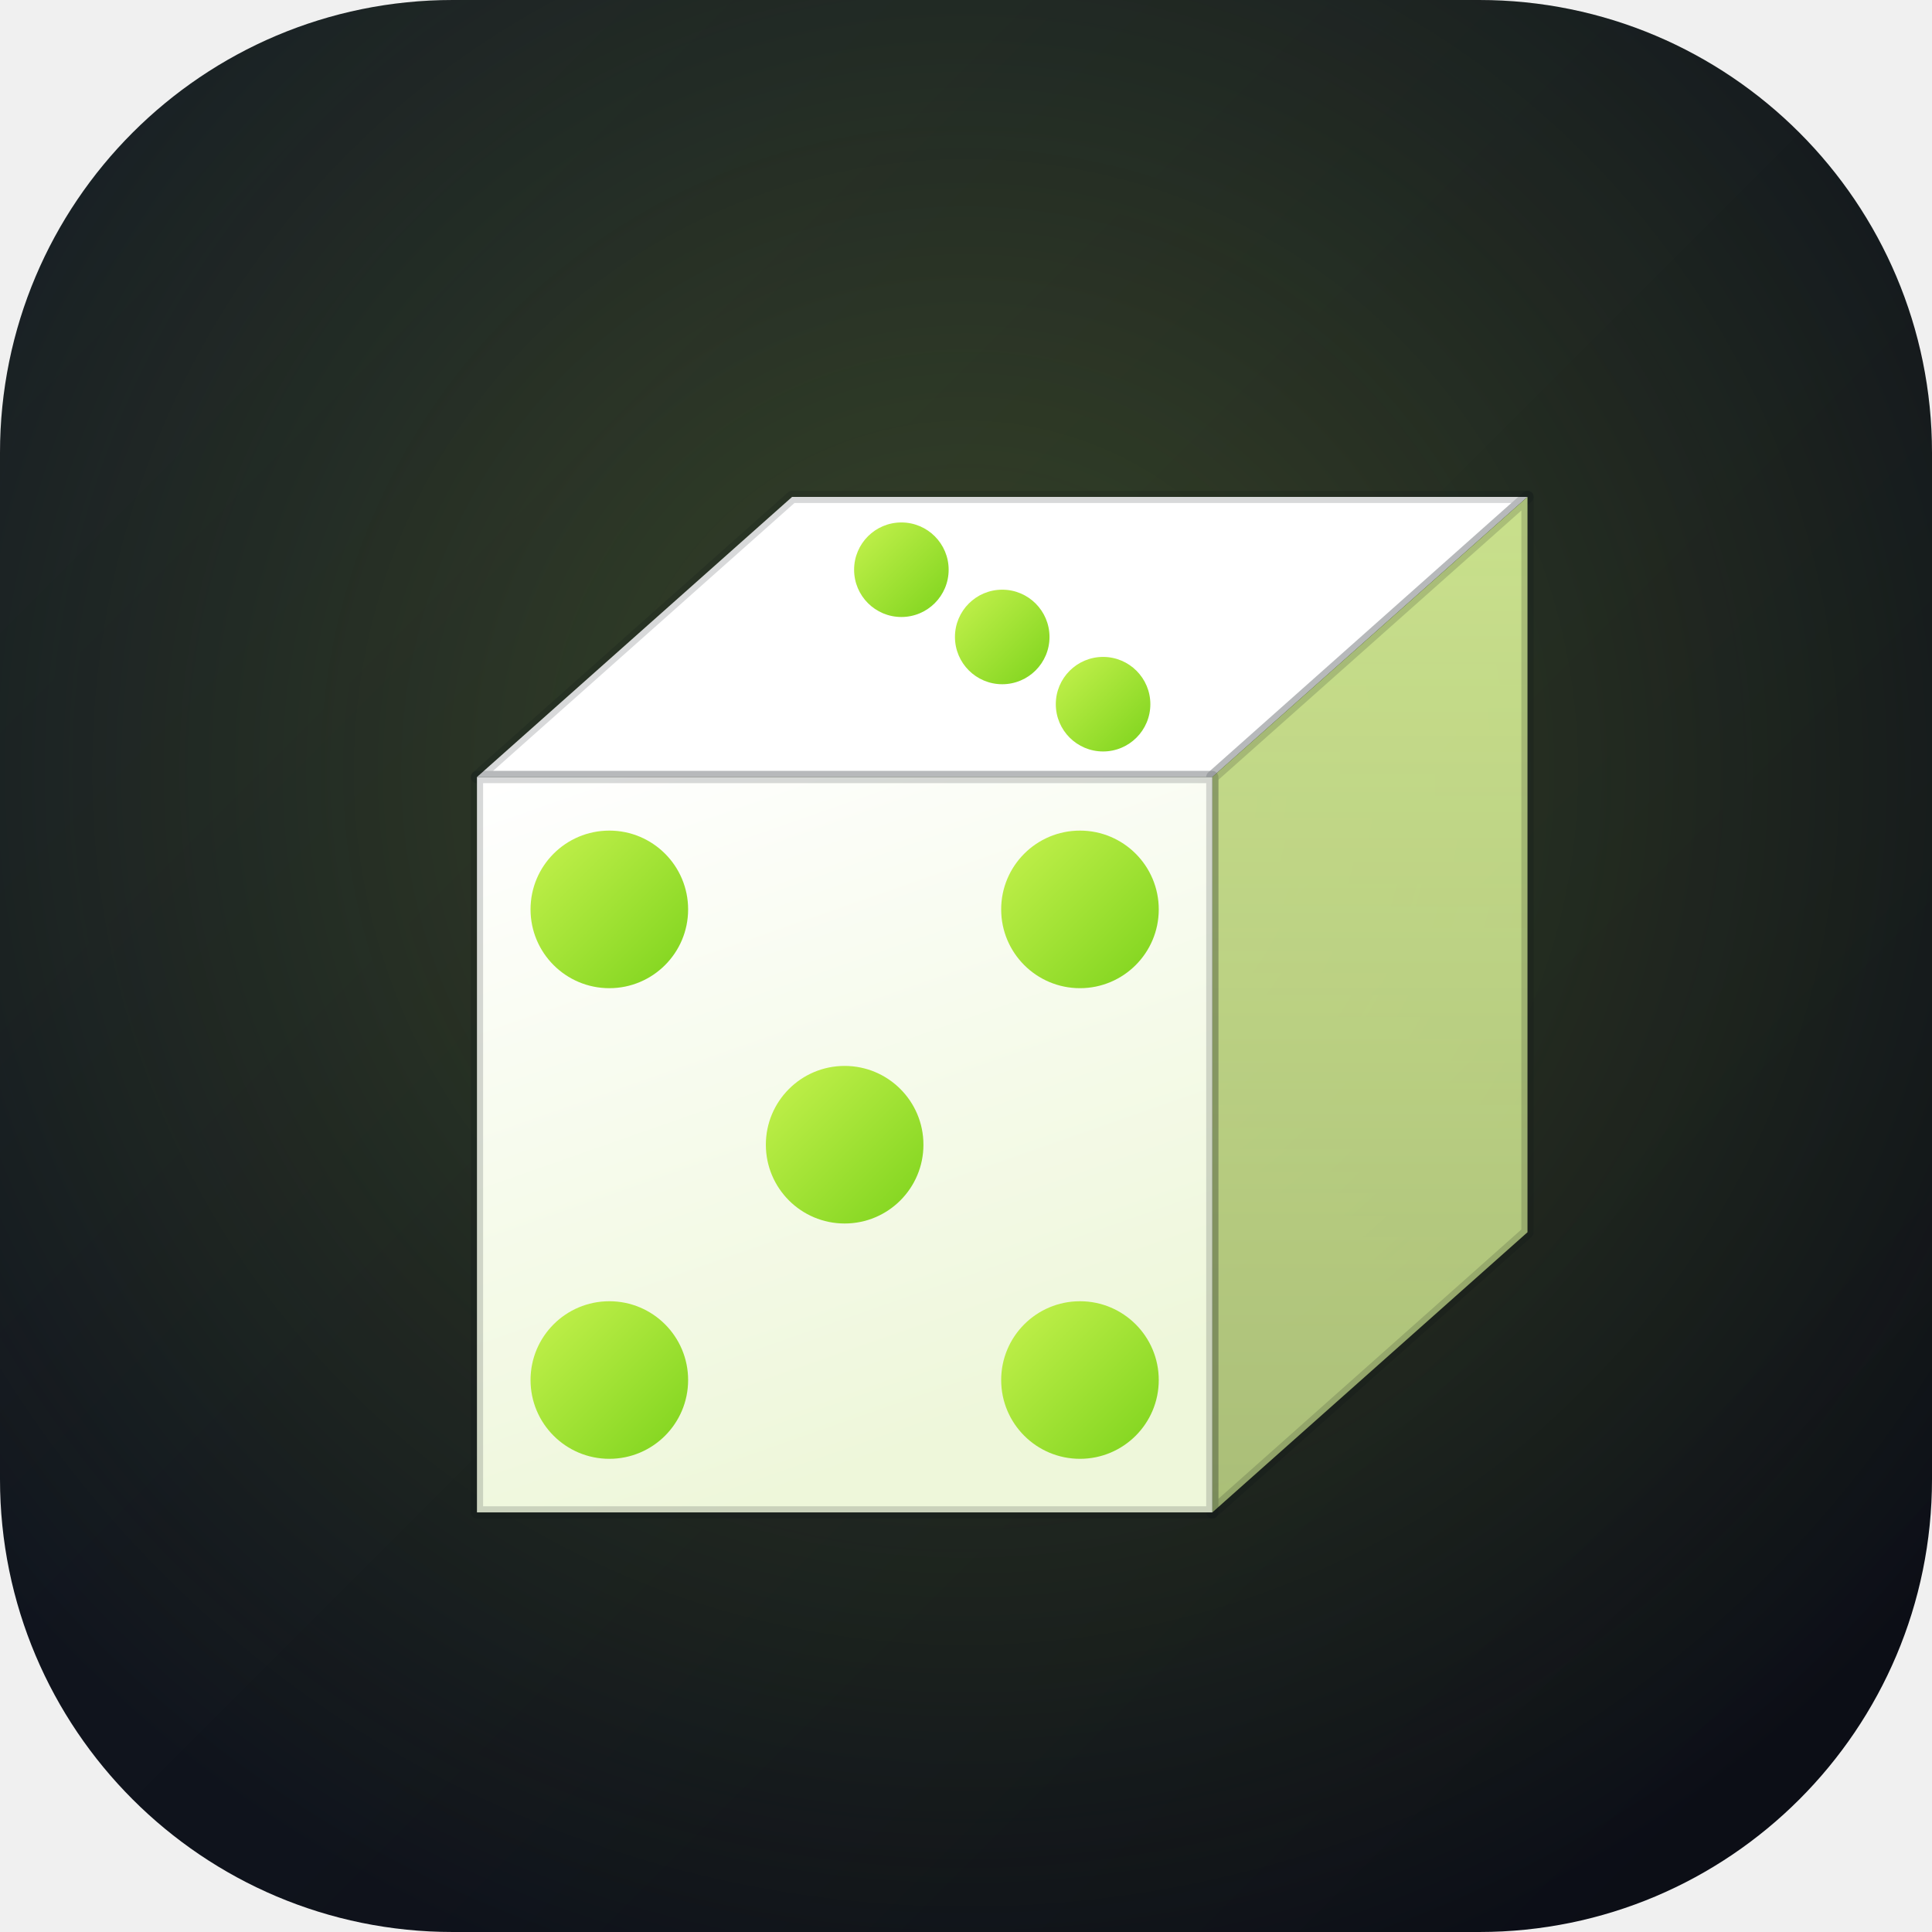
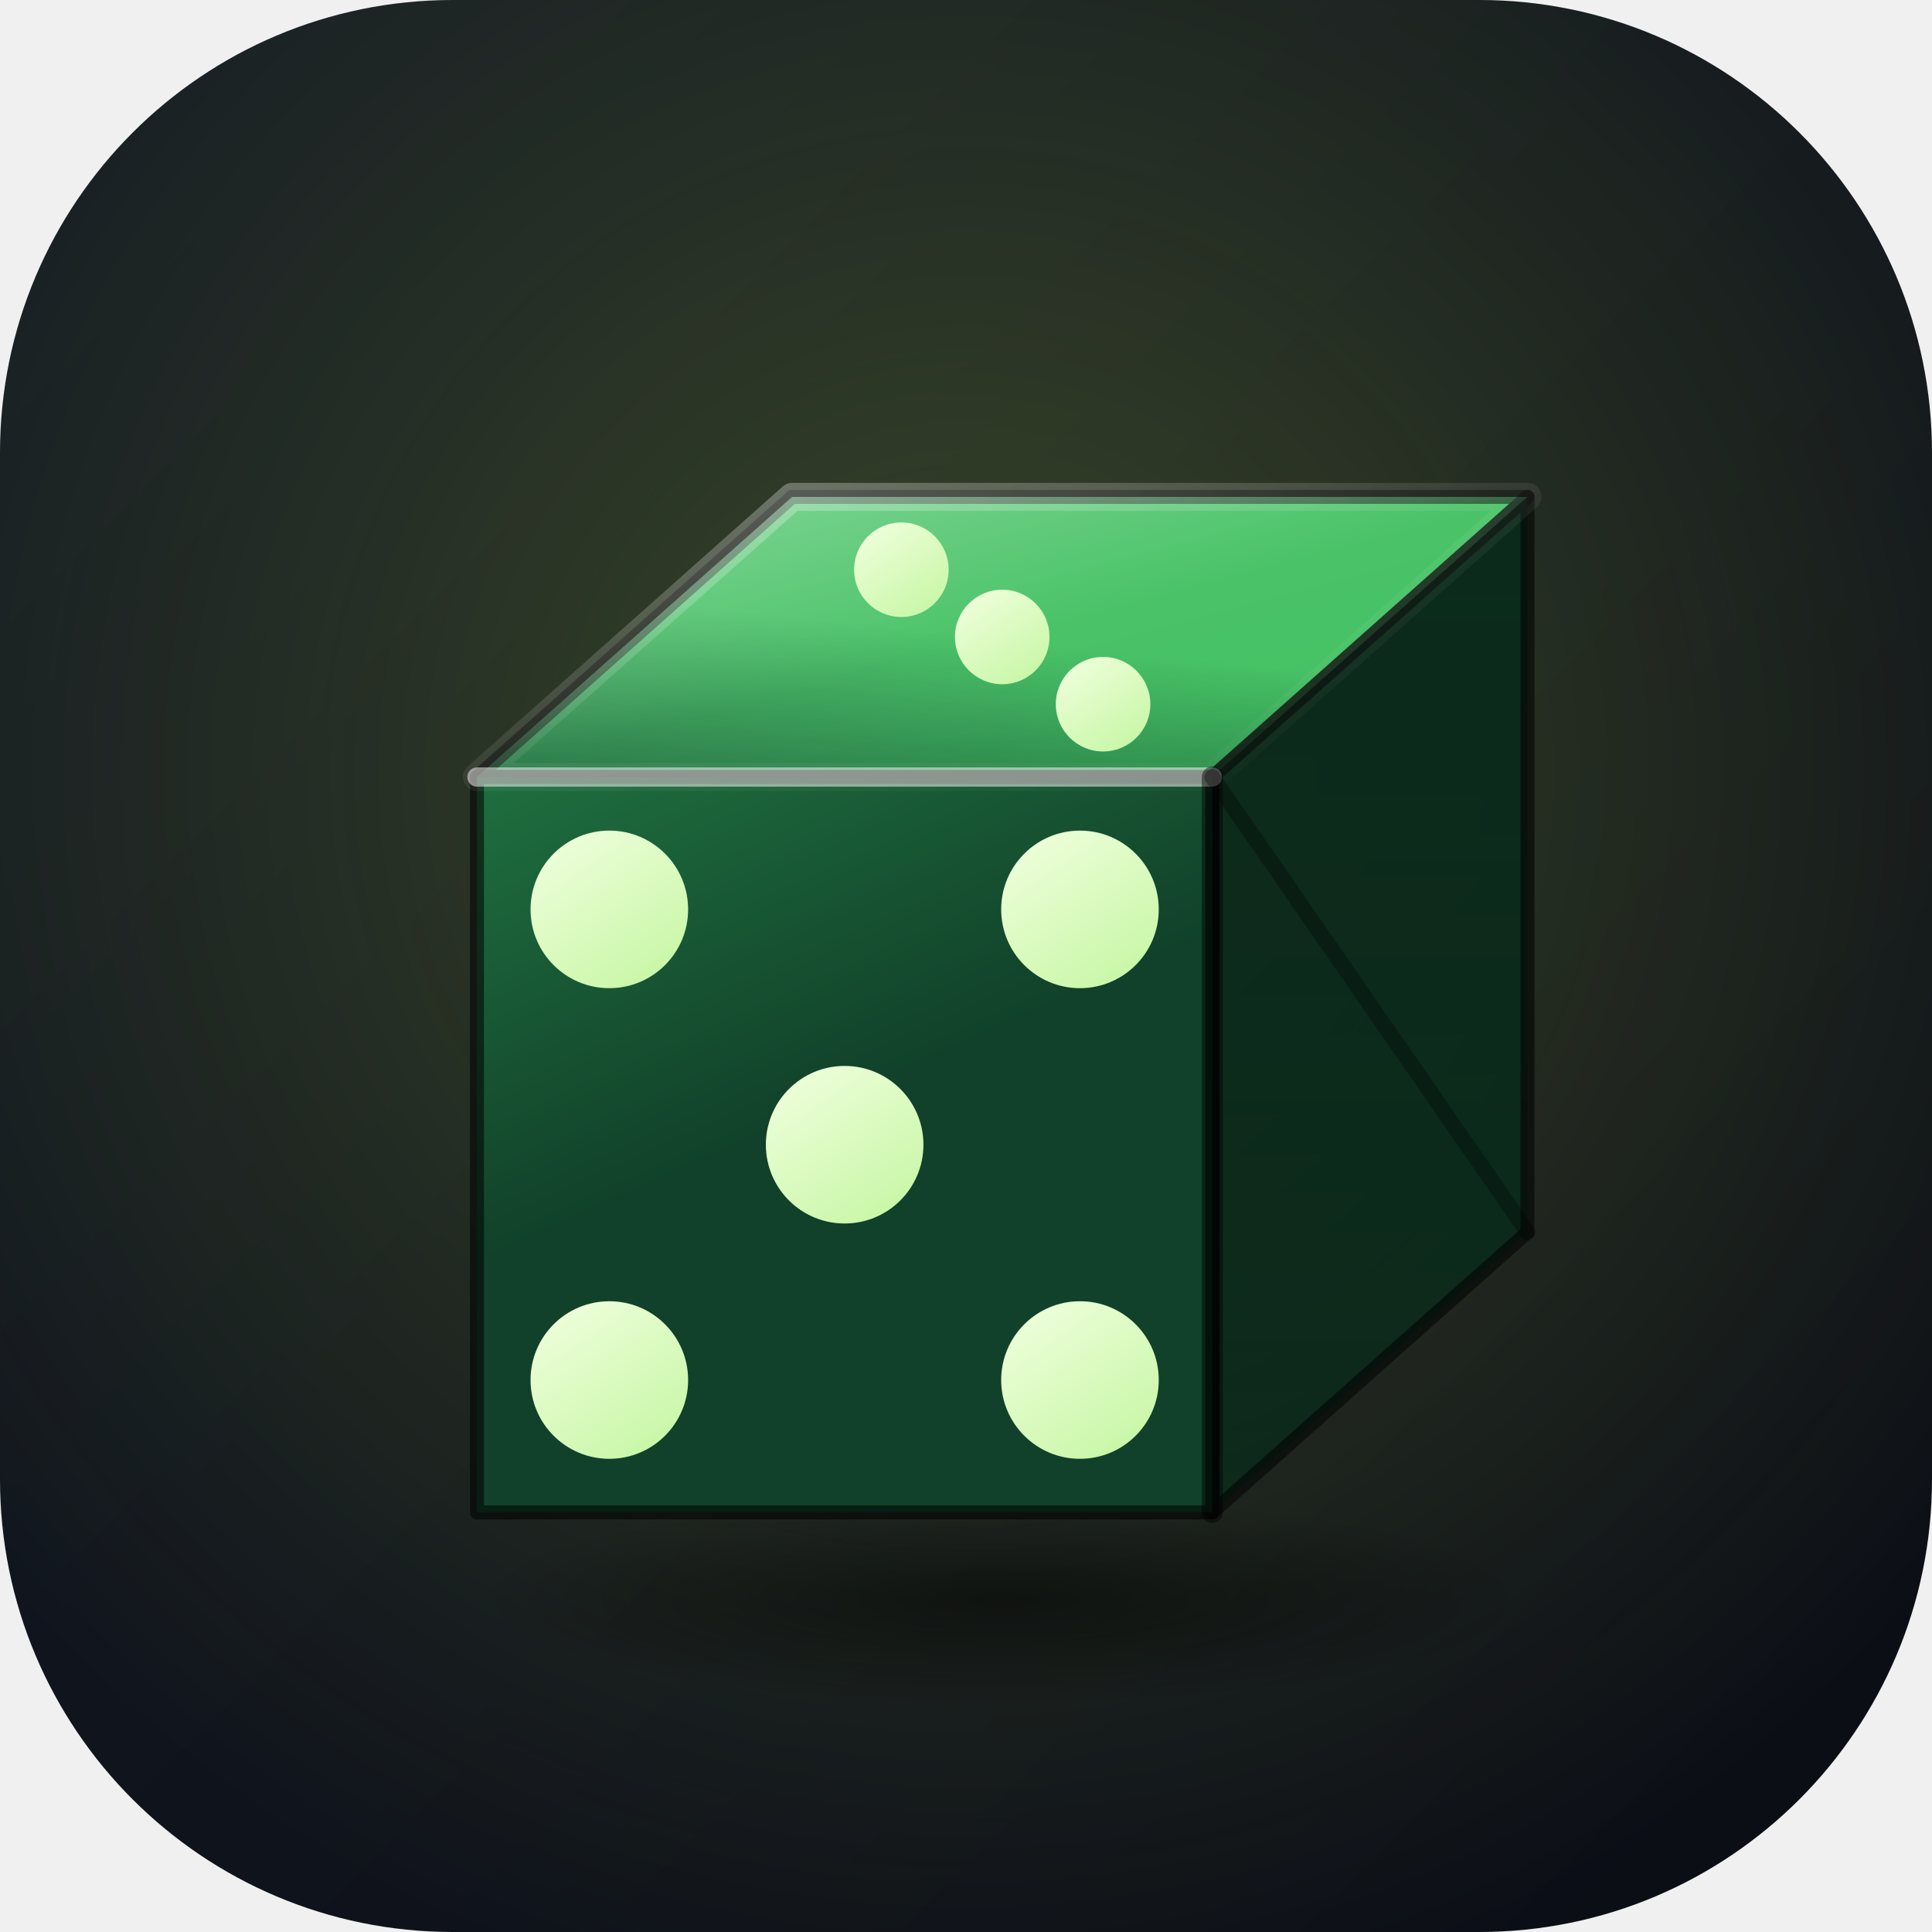
<svg xmlns="http://www.w3.org/2000/svg" viewBox="0 0 64 64">
  <defs>
    <radialGradient id="fbglow" cx="50%" cy="40%" r="65%">
      <stop offset="0" stop-color="#c6f24e" stop-opacity=".22" />
      <stop offset="1" stop-color="#c6f24e" stop-opacity="0" />
    </radialGradient>
    <linearGradient id="fbbg" x1="0" y1="0" x2="1" y2="1">
      <stop offset="0" stop-color="#141a24" />
      <stop offset="1" stop-color="#0b0d15" />
    </linearGradient>
  </defs>
  <rect width="64" height="64" rx="15" fill="url(#fbbg)" />
  <rect width="64" height="64" rx="15" fill="url(#fbglow)" />
  <g transform="translate(4.2 6.6) scale(.58)">
    <defs>
-       <linearGradient id="fv-frontg" x1="0" y1="0" x2="0.35" y2="1">
-         <stop offset="0" stop-color="#ffffff" />
-         <stop offset="1" stop-color="#eef7da" />
+       <linearGradient id="fv-frontg" x1="0" y1="0" x2="0.45" y2="1">
+         <stop offset="0" stop-color="#1f6f3f" />
+         <stop offset="0.55" stop-color="#11412a" />
+         <stop offset="1" stop-color="#11412a" />
      </linearGradient>
-       <linearGradient id="fv-topg" x1="0" y1="1" x2="0.5" y2="0">
-         <stop offset="0" stop-color="#ffffff" />
-         <stop offset="1" stop-color="#ffffff" />
+       <linearGradient id="fv-topg" x1="0" y1="1" x2="0.4" y2="0">
+         <stop offset="0" stop-color="#1f6f3f" />
+         <stop offset="0.6" stop-color="#3fbf5f" />
+         <stop offset="1" stop-color="#3fbf5f" />
      </linearGradient>
      <linearGradient id="fv-rightg" x1="0" y1="0" x2="0" y2="1">
-         <stop offset="0" stop-color="#c9e08c" />
-         <stop offset="1" stop-color="#c9e08c" stop-opacity=".82" />
+         <stop offset="0" stop-color="#0b2a1b" />
+         <stop offset="1" stop-color="#0b2a1b" stop-opacity=".9" />
      </linearGradient>
-       <linearGradient id="fv-pip" x1="0" y1="0" x2="1" y2="1">
-         <stop offset="0" stop-color="#c6f24e" />
-         <stop offset="1" stop-color="#7dd31c" />
+       <linearGradient id="fv-pip" x1="0" y1="0" x2="0.7" y2="1">
+         <stop offset="0" stop-color="#f2ffe0" />
+         <stop offset="1" stop-color="#c9f7a8" />
+       </linearGradient>
+       <radialGradient id="fv-shadow" cx="50%" cy="50%" r="50%">
+         <stop offset="0" stop-color="#000" stop-opacity=".45" />
+         <stop offset="1" stop-color="#000" stop-opacity="0" />
+       </radialGradient>
+       <linearGradient id="fv-sheen" x1="0" y1="0" x2="1" y2="1">
+         <stop offset="0" stop-color="#fff" stop-opacity=".38" />
+         <stop offset="0.5" stop-color="#fff" stop-opacity=".06" />
+         <stop offset="1" stop-color="#fff" stop-opacity="0" />
      </linearGradient>
    </defs>
-     <g stroke="rgba(11,13,21,.16)" stroke-width="0.7" stroke-linejoin="round">
+     <ellipse cx="50" cy="80" rx="30" ry="6" fill="url(#fv-shadow)" />
+     <g stroke="rgba(0,0,0,.55)" stroke-width="0.8" stroke-linejoin="round">
      <path d="M38.00 17.00 L80.00 17.00 L62.00 33.00 L20.00 33.00 Z" fill="url(#fv-topg)" />
      <path d="M80.00 17.00 L80.00 59.00 L62.00 75.00 L62.00 33.00 Z" fill="url(#fv-rightg)" />
      <path d="M20.00 33.00 L62.00 33.00 L62.00 75.00 L20.00 75.00 Z" fill="url(#fv-frontg)" />
+     </g>
+     <g fill="none" stroke-linecap="round" stroke-linejoin="round">
+       <path d="M38.00 17.00 L80.00 17.00 L62.00 33.00 L20.00 33.00 Z" stroke="url(#fv-sheen)" stroke-width="1.6" fill="url(#fv-sheen)" />
+       <path d="M20 33 L62 33" stroke="#ffffff" stroke-opacity=".5" stroke-width="1.1" />
+       <path d="M62 33 L62 75" stroke="#000" stroke-opacity=".45" stroke-width="1.2" />
+       <path d="M62 33 L80 59" stroke="#000" stroke-opacity=".3" stroke-width="0.9" />
    </g>
    <g>
      <circle cx="44.24" cy="21.16" r="2.7" fill="url(#fv-pip)" />
      <circle cx="50.00" cy="25.00" r="2.7" fill="url(#fv-pip)" />
      <circle cx="55.76" cy="28.84" r="2.7" fill="url(#fv-pip)" />
      <circle cx="27.56" cy="40.56" r="4.5" fill="url(#fv-pip)" />
      <circle cx="54.44" cy="40.56" r="4.5" fill="url(#fv-pip)" />
      <circle cx="41.00" cy="54.00" r="4.5" fill="url(#fv-pip)" />
      <circle cx="27.56" cy="67.44" r="4.5" fill="url(#fv-pip)" />
      <circle cx="54.44" cy="67.44" r="4.5" fill="url(#fv-pip)" />
    </g>
  </g>
</svg>
